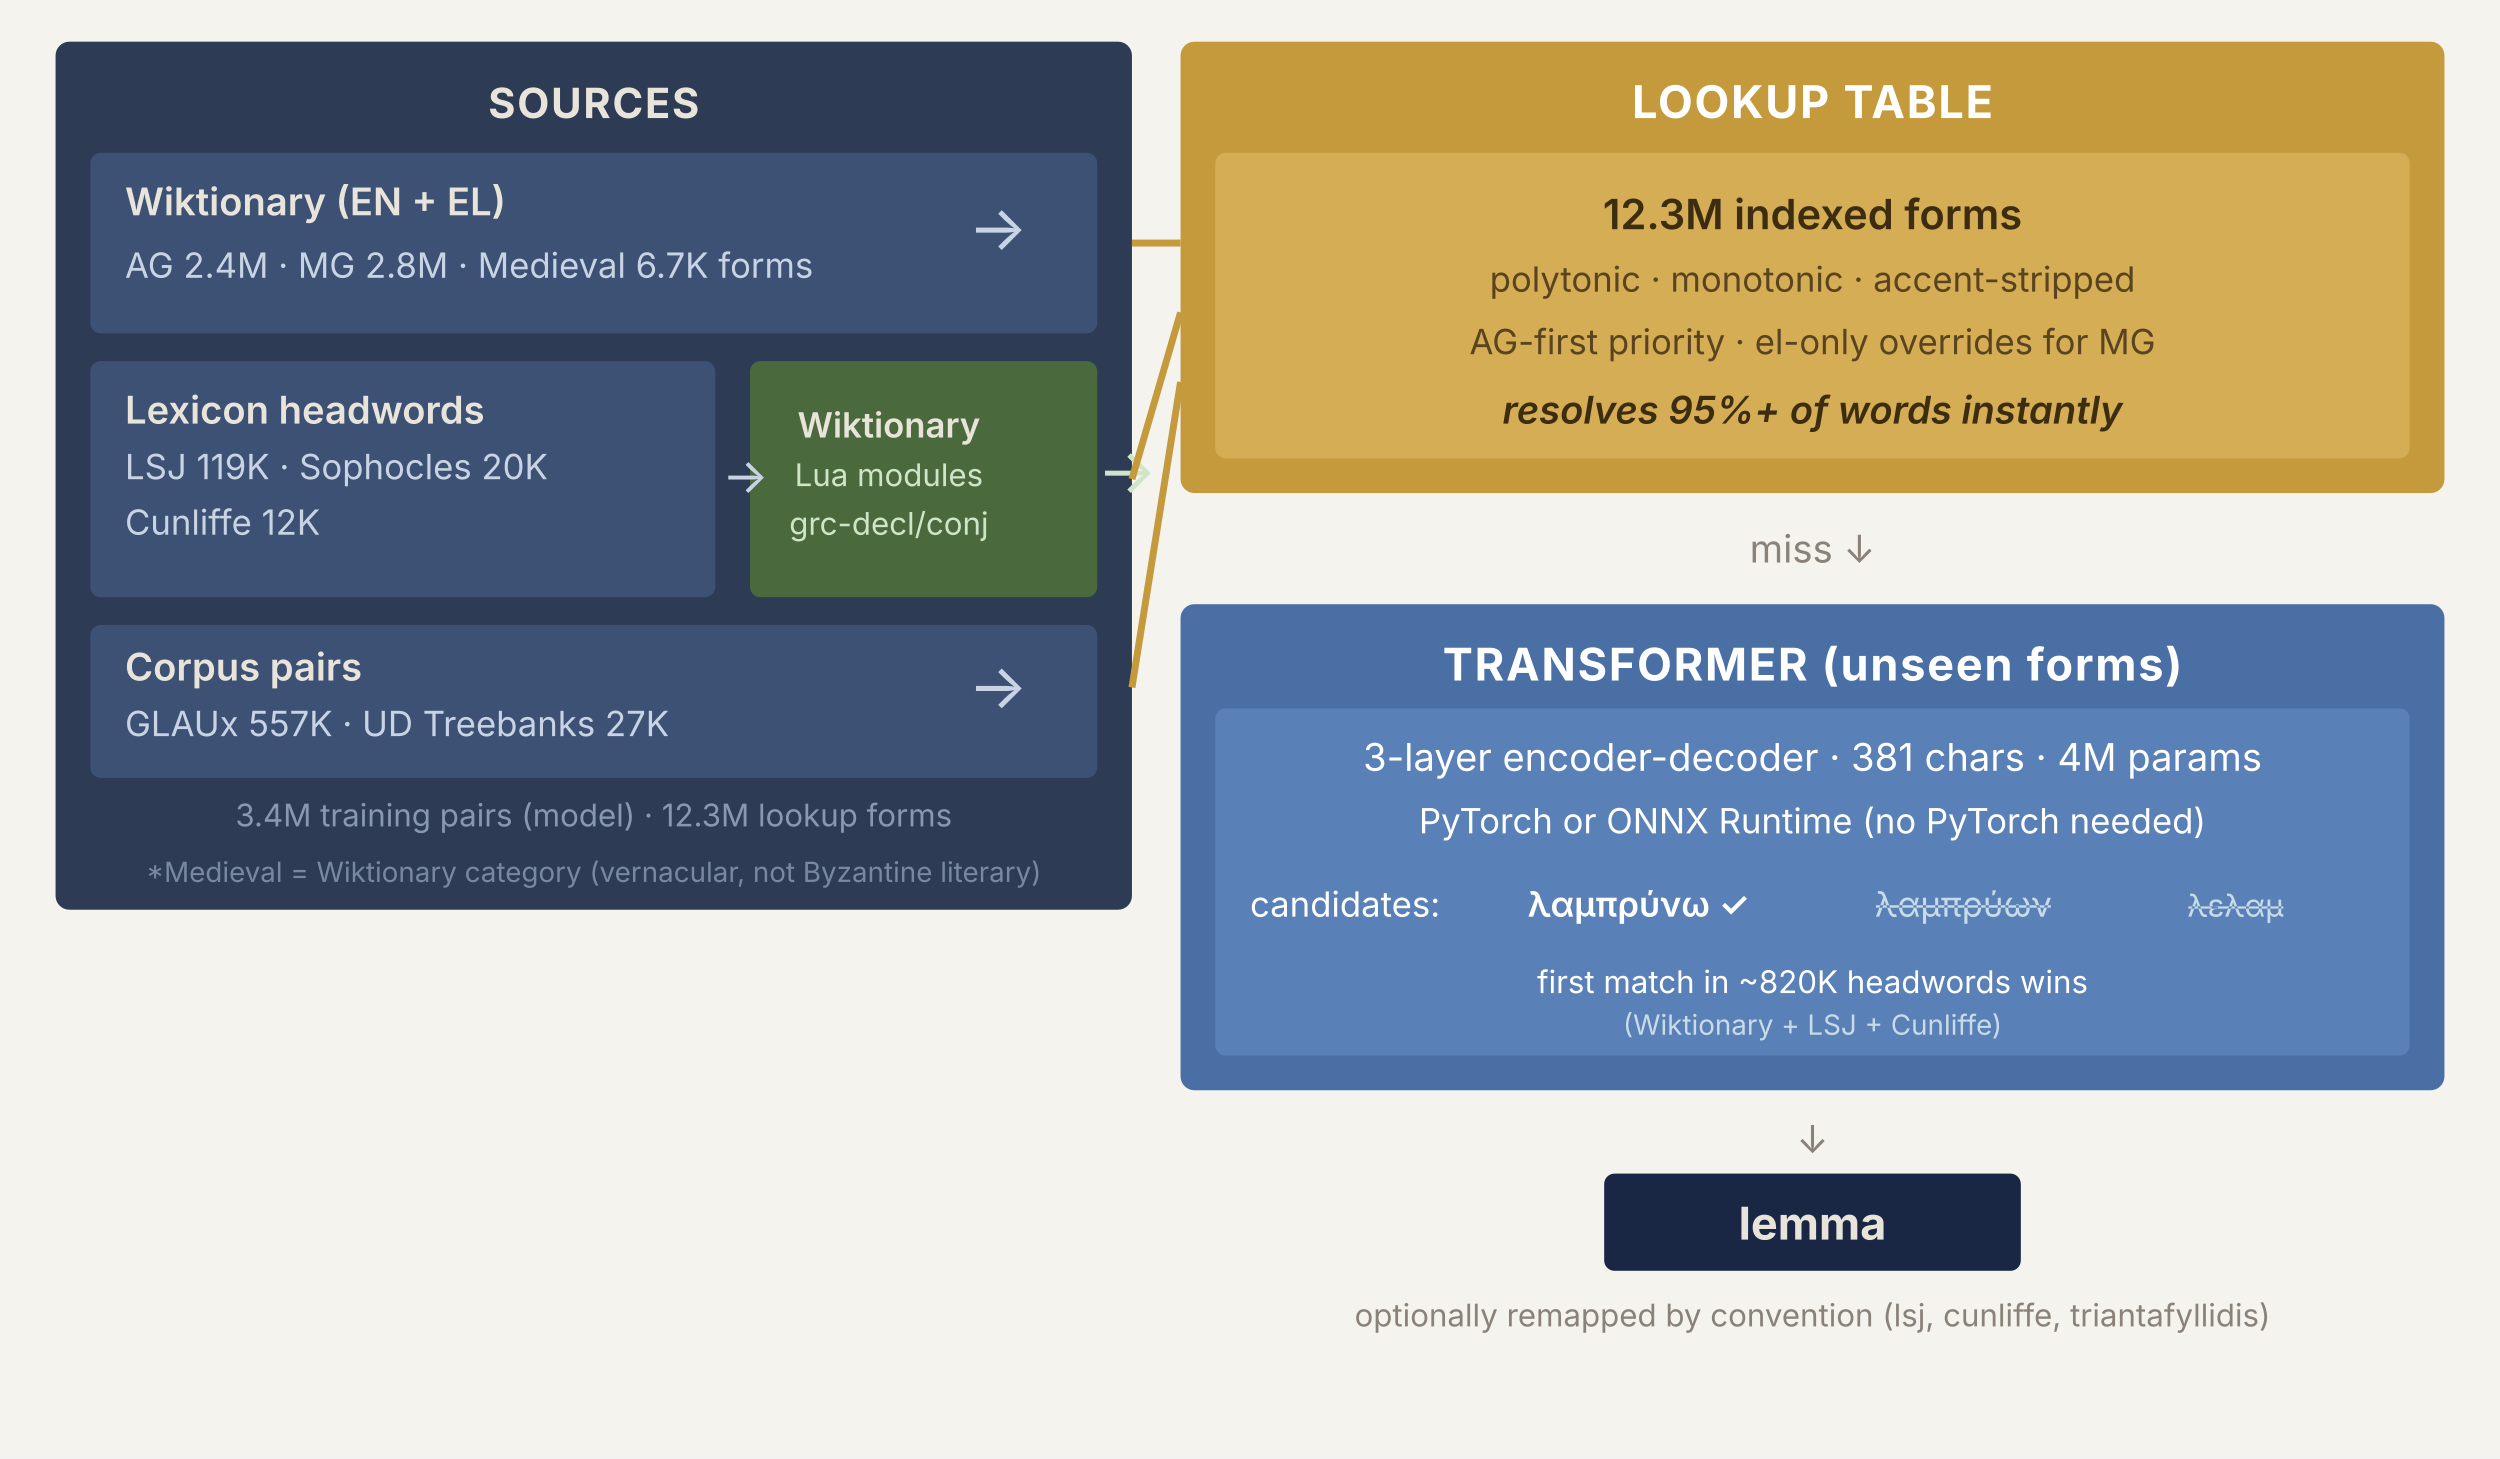
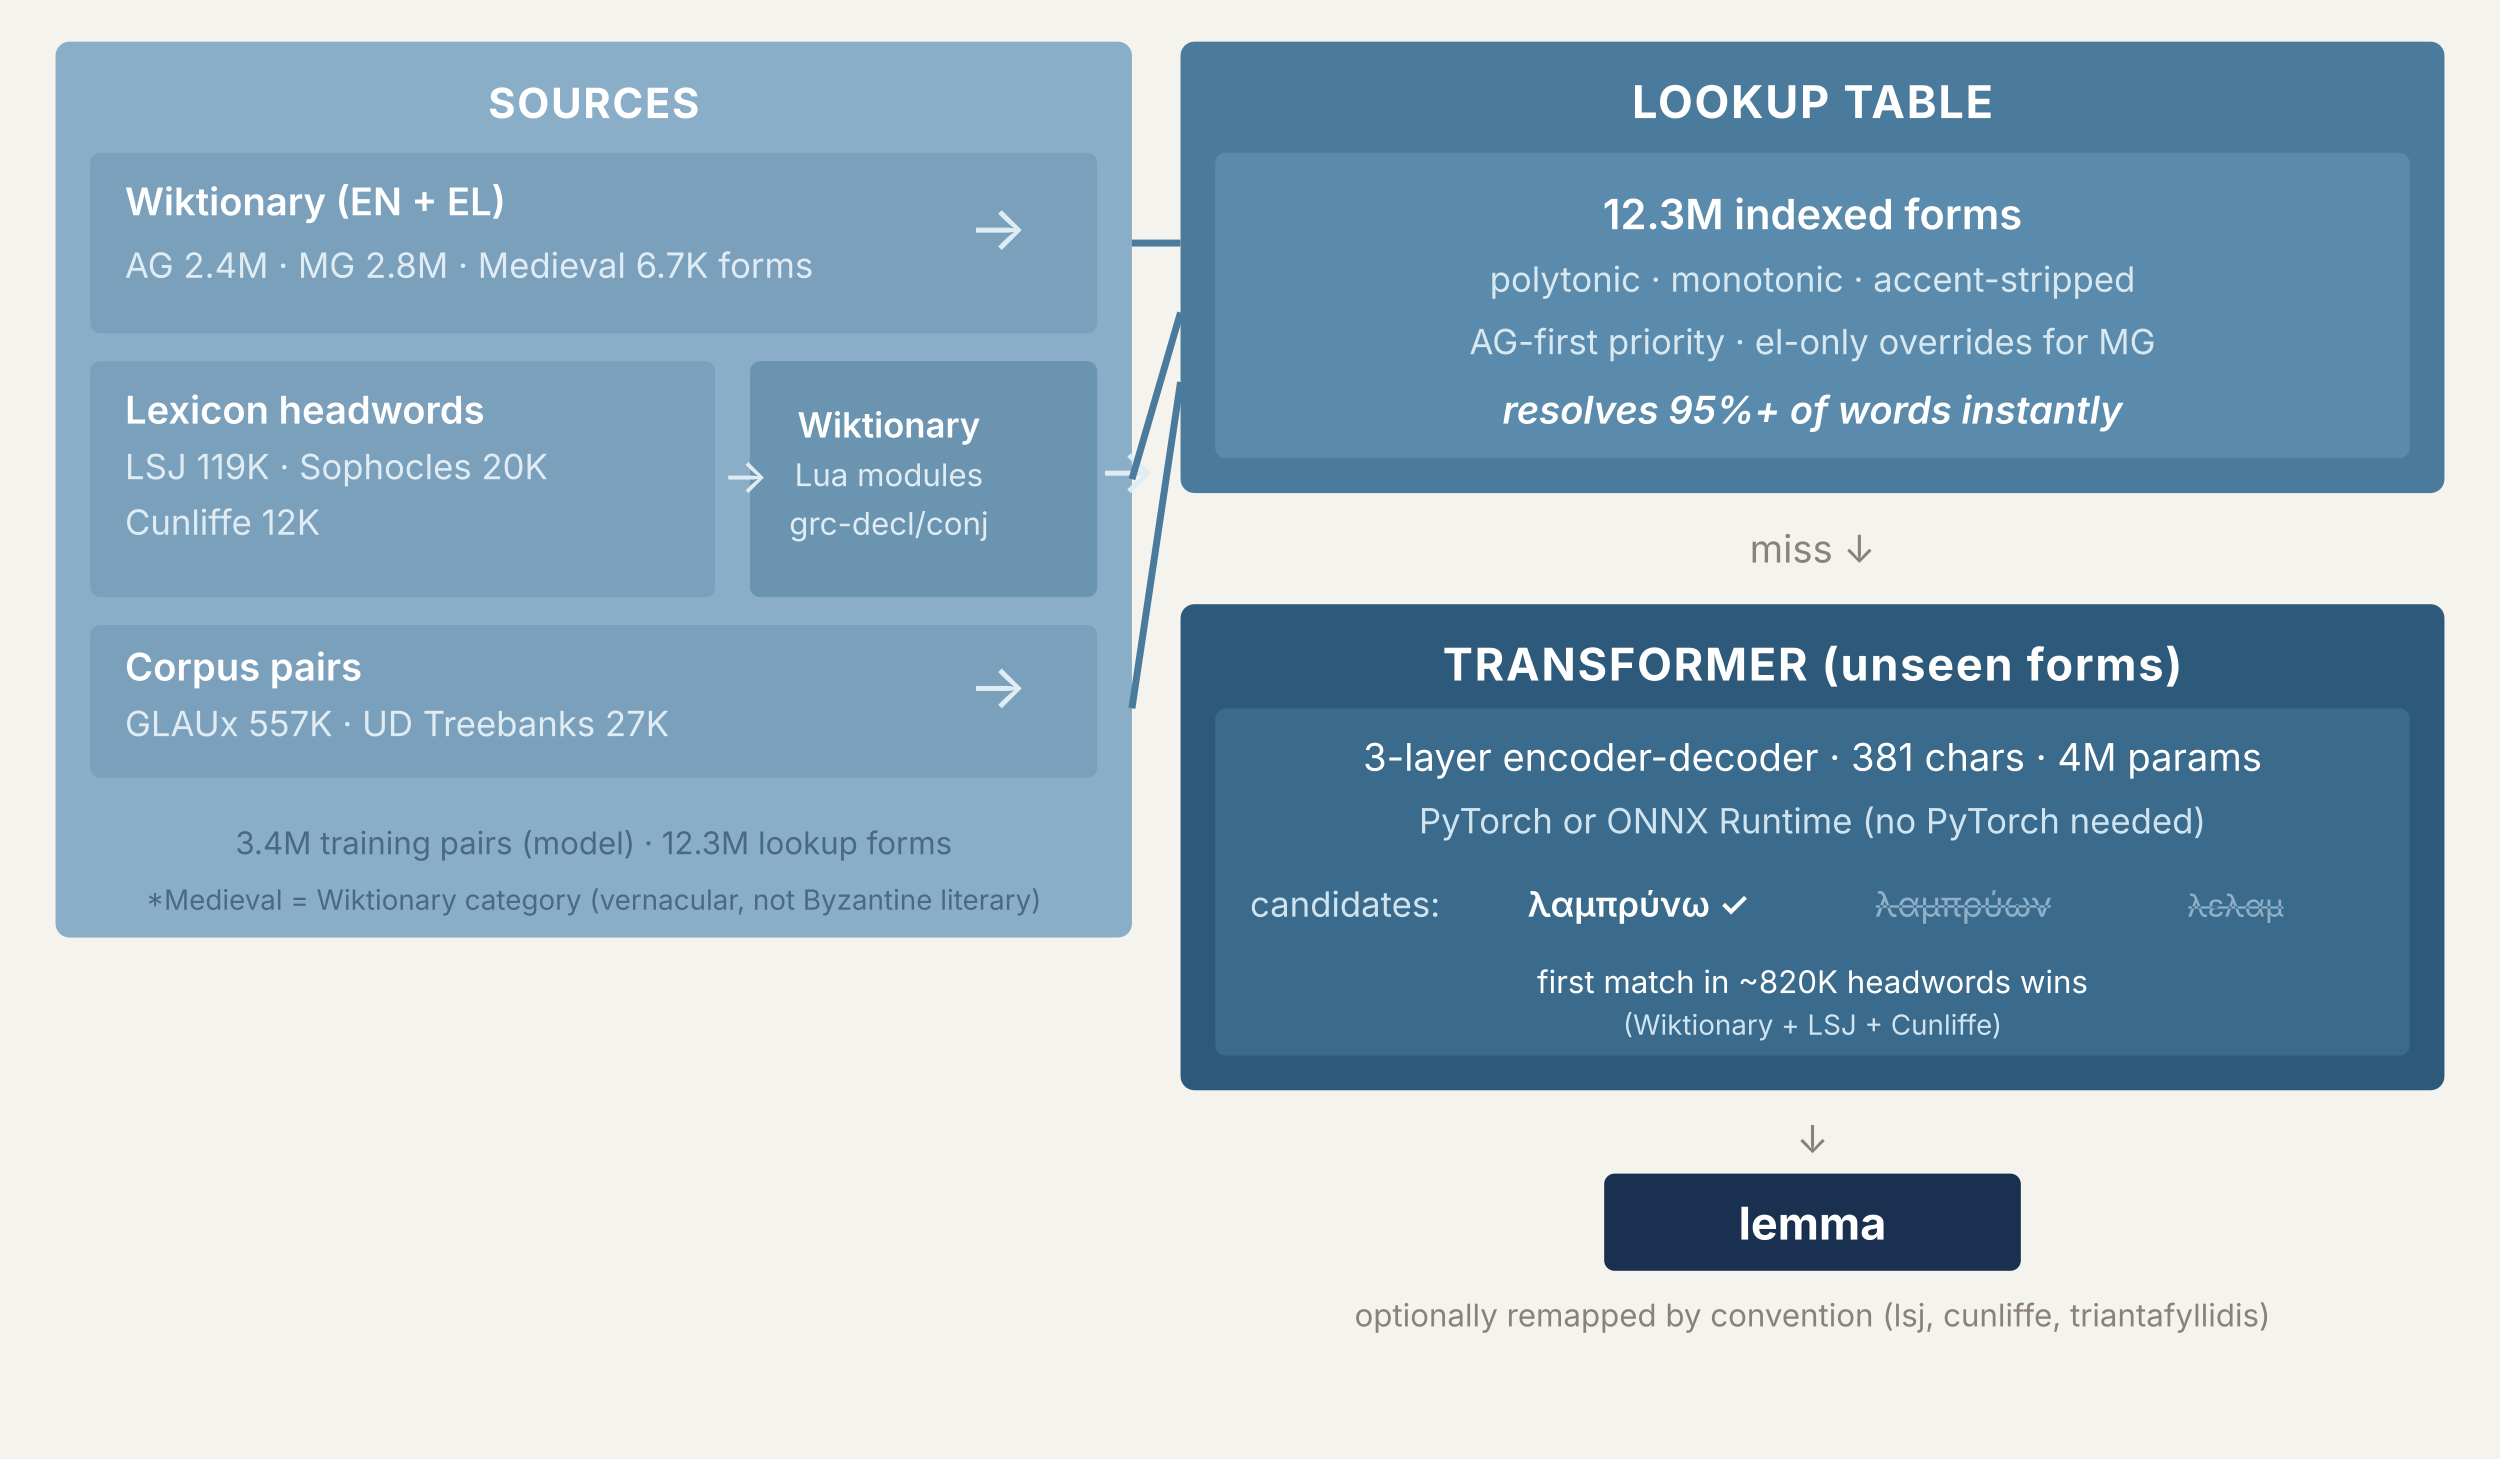
<svg xmlns="http://www.w3.org/2000/svg" viewBox="0 0 720 420" font-family="'Inter','Helvetica Neue',Arial,sans-serif">
  <rect width="720" height="420" fill="#f5f3ee" />
-   <rect x="16" y="12" width="310" height="250" rx="4" fill="#2d3b55" />
-   <text x="171" y="34" text-anchor="middle" fill="#e8e4da" font-size="12" font-weight="700" letter-spacing="0.5">SOURCES</text>
-   <rect x="26" y="44" width="290" height="52" rx="3" fill="#3d5175" />
-   <text x="36" y="62" fill="#e8e4da" font-size="11" font-weight="600">Wiktionary (EN + EL)</text>
-   <text x="36" y="80" fill="#c8d4e4" font-size="10">AG 2.4M · MG 2.8M · Medieval 6.7K forms</text>
-   <text x="296" y="72" text-anchor="end" fill="#c8d4e4" font-size="18">→</text>
-   <rect x="26" y="104" width="180" height="68" rx="3" fill="#3d5175" />
-   <text x="36" y="122" fill="#e8e4da" font-size="11" font-weight="600">Lexicon headwords</text>
-   <text x="36" y="138" fill="#c8d4e4" font-size="10">LSJ 119K · Sophocles 20K</text>
-   <text x="36" y="154" fill="#c8d4e4" font-size="10">Cunliffe 12K</text>
-   <rect x="216" y="104" width="100" height="68" rx="3" fill="#4a6a3d" />
-   <text x="256" y="126" text-anchor="middle" fill="#e8e4da" font-size="10" font-weight="600">Wiktionary</text>
-   <text x="256" y="140" text-anchor="middle" fill="#d0e4c8" font-size="9">Lua modules</text>
-   <text x="256" y="154" text-anchor="middle" fill="#d0e4c8" font-size="9">grc-decl/conj</text>
-   <text x="208" y="142" fill="#c8d4e4" font-size="14">→</text>
-   <text x="316" y="142" fill="#d0e4c8" font-size="18">→</text>
-   <rect x="26" y="180" width="290" height="44" rx="3" fill="#3d5175" />
-   <text x="36" y="196" fill="#e8e4da" font-size="11" font-weight="600">Corpus pairs</text>
-   <text x="36" y="212" fill="#c8d4e4" font-size="10">GLAUx 557K · UD Treebanks 27K</text>
-   <text x="296" y="204" text-anchor="end" fill="#c8d4e4" font-size="18">→</text>
-   <text x="171" y="238" text-anchor="middle" fill="#8898b0" font-size="9">3.4M training pairs (model) · 12.3M lookup forms</text>
-   <text x="171" y="254" text-anchor="middle" fill="#7888a0" font-size="8">*Medieval = Wiktionary category (vernacular, not Byzantine literary)</text>
-   <rect x="340" y="12" width="364" height="130" rx="4" fill="#c49a3c" />
+   <rect x="16" y="12" width="310" height="258" rx="4" fill="#8aaec8" />
+   <text x="171" y="34" text-anchor="middle" fill="#fff" font-size="12" font-weight="700" letter-spacing="0.5">SOURCES</text>
+   <rect x="26" y="44" width="290" height="52" rx="3" fill="#7aa0bc" />
+   <text x="36" y="62" fill="#fff" font-size="11" font-weight="600">Wiktionary (EN + EL)</text>
+   <text x="36" y="80" fill="#e0ecf4" font-size="10">AG 2.4M · MG 2.8M · Medieval 6.7K forms</text>
+   <text x="296" y="72" text-anchor="end" fill="#e0ecf4" font-size="18">→</text>
+   <rect x="26" y="104" width="180" height="68" rx="3" fill="#7aa0bc" />
+   <text x="36" y="122" fill="#fff" font-size="11" font-weight="600">Lexicon headwords</text>
+   <text x="36" y="138" fill="#e0ecf4" font-size="10">LSJ 119K · Sophocles 20K</text>
+   <text x="36" y="154" fill="#e0ecf4" font-size="10">Cunliffe 12K</text>
+   <rect x="216" y="104" width="100" height="68" rx="3" fill="#6a94b0" />
+   <text x="256" y="126" text-anchor="middle" fill="#fff" font-size="10" font-weight="600">Wiktionary</text>
+   <text x="256" y="140" text-anchor="middle" fill="#e0ecf4" font-size="9">Lua modules</text>
+   <text x="256" y="154" text-anchor="middle" fill="#e0ecf4" font-size="9">grc-decl/conj</text>
+   <text x="208" y="142" fill="#e0ecf4" font-size="14">→</text>
+   <text x="316" y="142" fill="#e0ecf4" font-size="18">→</text>
+   <rect x="26" y="180" width="290" height="44" rx="3" fill="#7aa0bc" />
+   <text x="36" y="196" fill="#fff" font-size="11" font-weight="600">Corpus pairs</text>
+   <text x="36" y="212" fill="#e0ecf4" font-size="10">GLAUx 557K · UD Treebanks 27K</text>
+   <text x="296" y="204" text-anchor="end" fill="#e0ecf4" font-size="18">→</text>
+   <text x="171" y="246" text-anchor="middle" fill="#4a6a84" font-size="9">3.4M training pairs (model) · 12.3M lookup forms</text>
+   <text x="171" y="262" text-anchor="middle" fill="#4a6a84" font-size="8">*Medieval = Wiktionary category (vernacular, not Byzantine literary)</text>
+   <rect x="340" y="12" width="364" height="130" rx="4" fill="#4a7a9c" />
  <text x="522" y="34" text-anchor="middle" fill="#fff" font-size="13" font-weight="700" letter-spacing="0.5">LOOKUP TABLE</text>
-   <rect x="350" y="44" width="344" height="88" rx="3" fill="#d4ad54" />
-   <text x="522" y="66" text-anchor="middle" fill="#3d2d10" font-size="12" font-weight="600">12.3M indexed forms</text>
-   <text x="522" y="84" text-anchor="middle" fill="#5a4420" font-size="10">polytonic · monotonic · accent-stripped</text>
-   <text x="522" y="102" text-anchor="middle" fill="#5a4420" font-size="10">AG-first priority · el-only overrides for MG</text>
-   <text x="522" y="122" text-anchor="middle" fill="#3d2d10" font-size="11" font-weight="600" font-style="italic">resolves 95%+ of words instantly</text>
+   <rect x="350" y="44" width="344" height="88" rx="3" fill="#5a8aac" />
+   <text x="522" y="66" text-anchor="middle" fill="#fff" font-size="12" font-weight="600">12.3M indexed forms</text>
+   <text x="522" y="84" text-anchor="middle" fill="#d8e8f0" font-size="10">polytonic · monotonic · accent-stripped</text>
+   <text x="522" y="102" text-anchor="middle" fill="#d8e8f0" font-size="10">AG-first priority · el-only overrides for MG</text>
+   <text x="522" y="122" text-anchor="middle" fill="#fff" font-size="11" font-weight="600" font-style="italic">resolves 95%+ of words instantly</text>
  <text x="522" y="162" text-anchor="middle" fill="#8a8279" font-size="11">miss ↓</text>
-   <rect x="340" y="174" width="364" height="140" rx="4" fill="#4a6fa5" />
+   <rect x="340" y="174" width="364" height="140" rx="4" fill="#2d5a7a" />
  <text x="522" y="196" text-anchor="middle" fill="#fff" font-size="13" font-weight="700" letter-spacing="0.5">TRANSFORMER (unseen forms)</text>
-   <rect x="350" y="204" width="344" height="100" rx="3" fill="#5a80b8" />
+   <rect x="350" y="204" width="344" height="100" rx="3" fill="#3a6a8c" />
  <text x="522" y="222" text-anchor="middle" fill="#fff" font-size="11">3-layer encoder-decoder · 381 chars · 4M params</text>
-   <text x="522" y="240" text-anchor="middle" fill="#fff" font-size="10">PyTorch or ONNX Runtime (no PyTorch needed)</text>
-   <text x="360" y="264" fill="#fff" font-size="10">candidates:</text>
+   <text x="522" y="240" text-anchor="middle" fill="#d0e4f0" font-size="10">PyTorch or ONNX Runtime (no PyTorch needed)</text>
+   <text x="360" y="264" fill="#d0e4f0" font-size="10">candidates:</text>
  <text x="440" y="264" fill="#fff" font-size="10" font-weight="600">λαμπρύνω ✓</text>
-   <text x="540" y="264" fill="#c8dce8" font-size="10" text-decoration="line-through">λαμπρύων</text>
-   <text x="630" y="264" fill="#c8dce8" font-size="9" text-decoration="line-through">λελαμ</text>
+   <text x="540" y="264" fill="#90b0c8" font-size="10" text-decoration="line-through">λαμπρύων</text>
+   <text x="630" y="264" fill="#90b0c8" font-size="9" text-decoration="line-through">λελαμ</text>
  <text x="522" y="286" text-anchor="middle" fill="#fff" font-size="9">first match in ~820K headwords wins</text>
-   <text x="522" y="298" text-anchor="middle" fill="#c8dce8" font-size="8">(Wiktionary + LSJ + Cunliffe)</text>
+   <text x="522" y="298" text-anchor="middle" fill="#d0e4f0" font-size="8">(Wiktionary + LSJ + Cunliffe)</text>
  <text x="522" y="332" text-anchor="middle" fill="#8a8279" font-size="11">↓</text>
-   <rect x="462" y="338" width="120" height="28" rx="3" fill="#1a2744" />
-   <text x="522" y="357" text-anchor="middle" fill="#e8e4da" font-size="13" font-weight="700">lemma</text>
+   <rect x="462" y="338" width="120" height="28" rx="3" fill="#1a3050" />
+   <text x="522" y="357" text-anchor="middle" fill="#fff" font-size="13" font-weight="700">lemma</text>
  <text x="522" y="382" text-anchor="middle" fill="#8a8279" font-size="9">optionally remapped by convention (lsj, cunliffe, triantafyllidis)</text>
-   <line x1="326" y1="70" x2="340" y2="70" stroke="#c49a3c" stroke-width="2" />
-   <line x1="326" y1="138" x2="340" y2="90" stroke="#c49a3c" stroke-width="2" />
-   <line x1="326" y1="198" x2="340" y2="110" stroke="#c49a3c" stroke-width="2" />
+   <line x1="326" y1="70" x2="340" y2="70" stroke="#4a7a9c" stroke-width="2" />
+   <line x1="326" y1="138" x2="340" y2="90" stroke="#4a7a9c" stroke-width="2" />
+   <line x1="326" y1="204" x2="340" y2="110" stroke="#4a7a9c" stroke-width="2" />
</svg>
